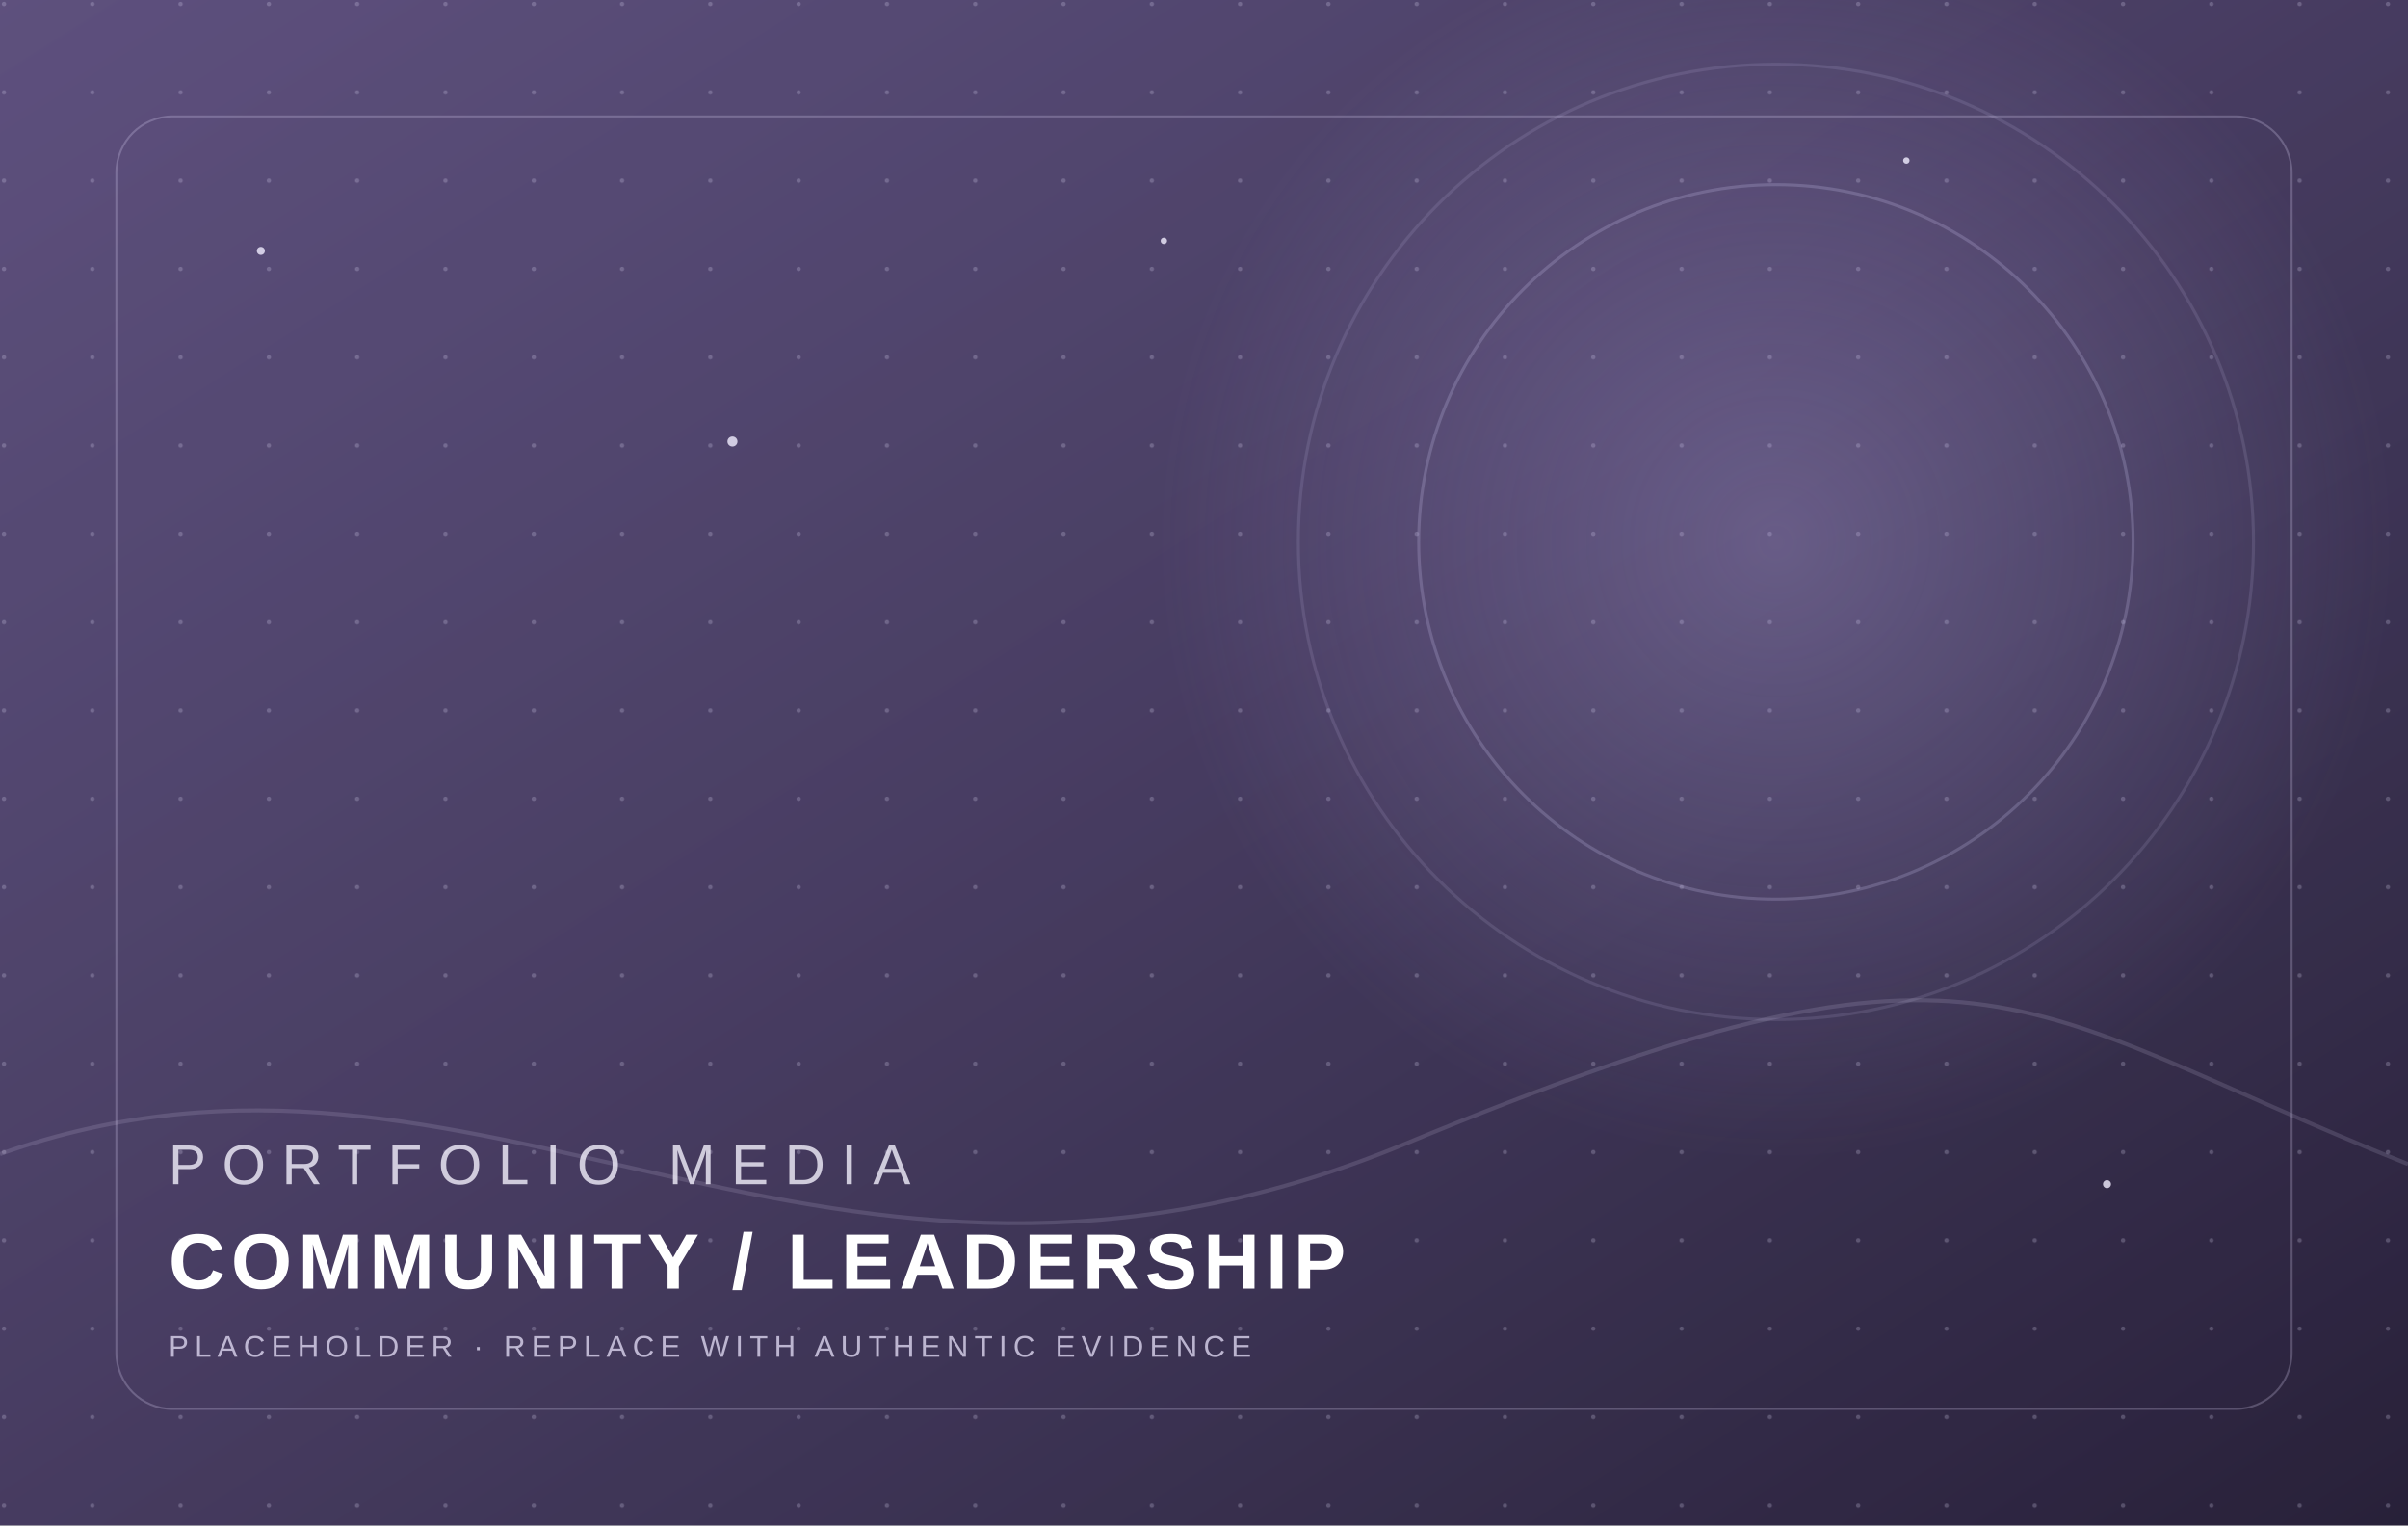
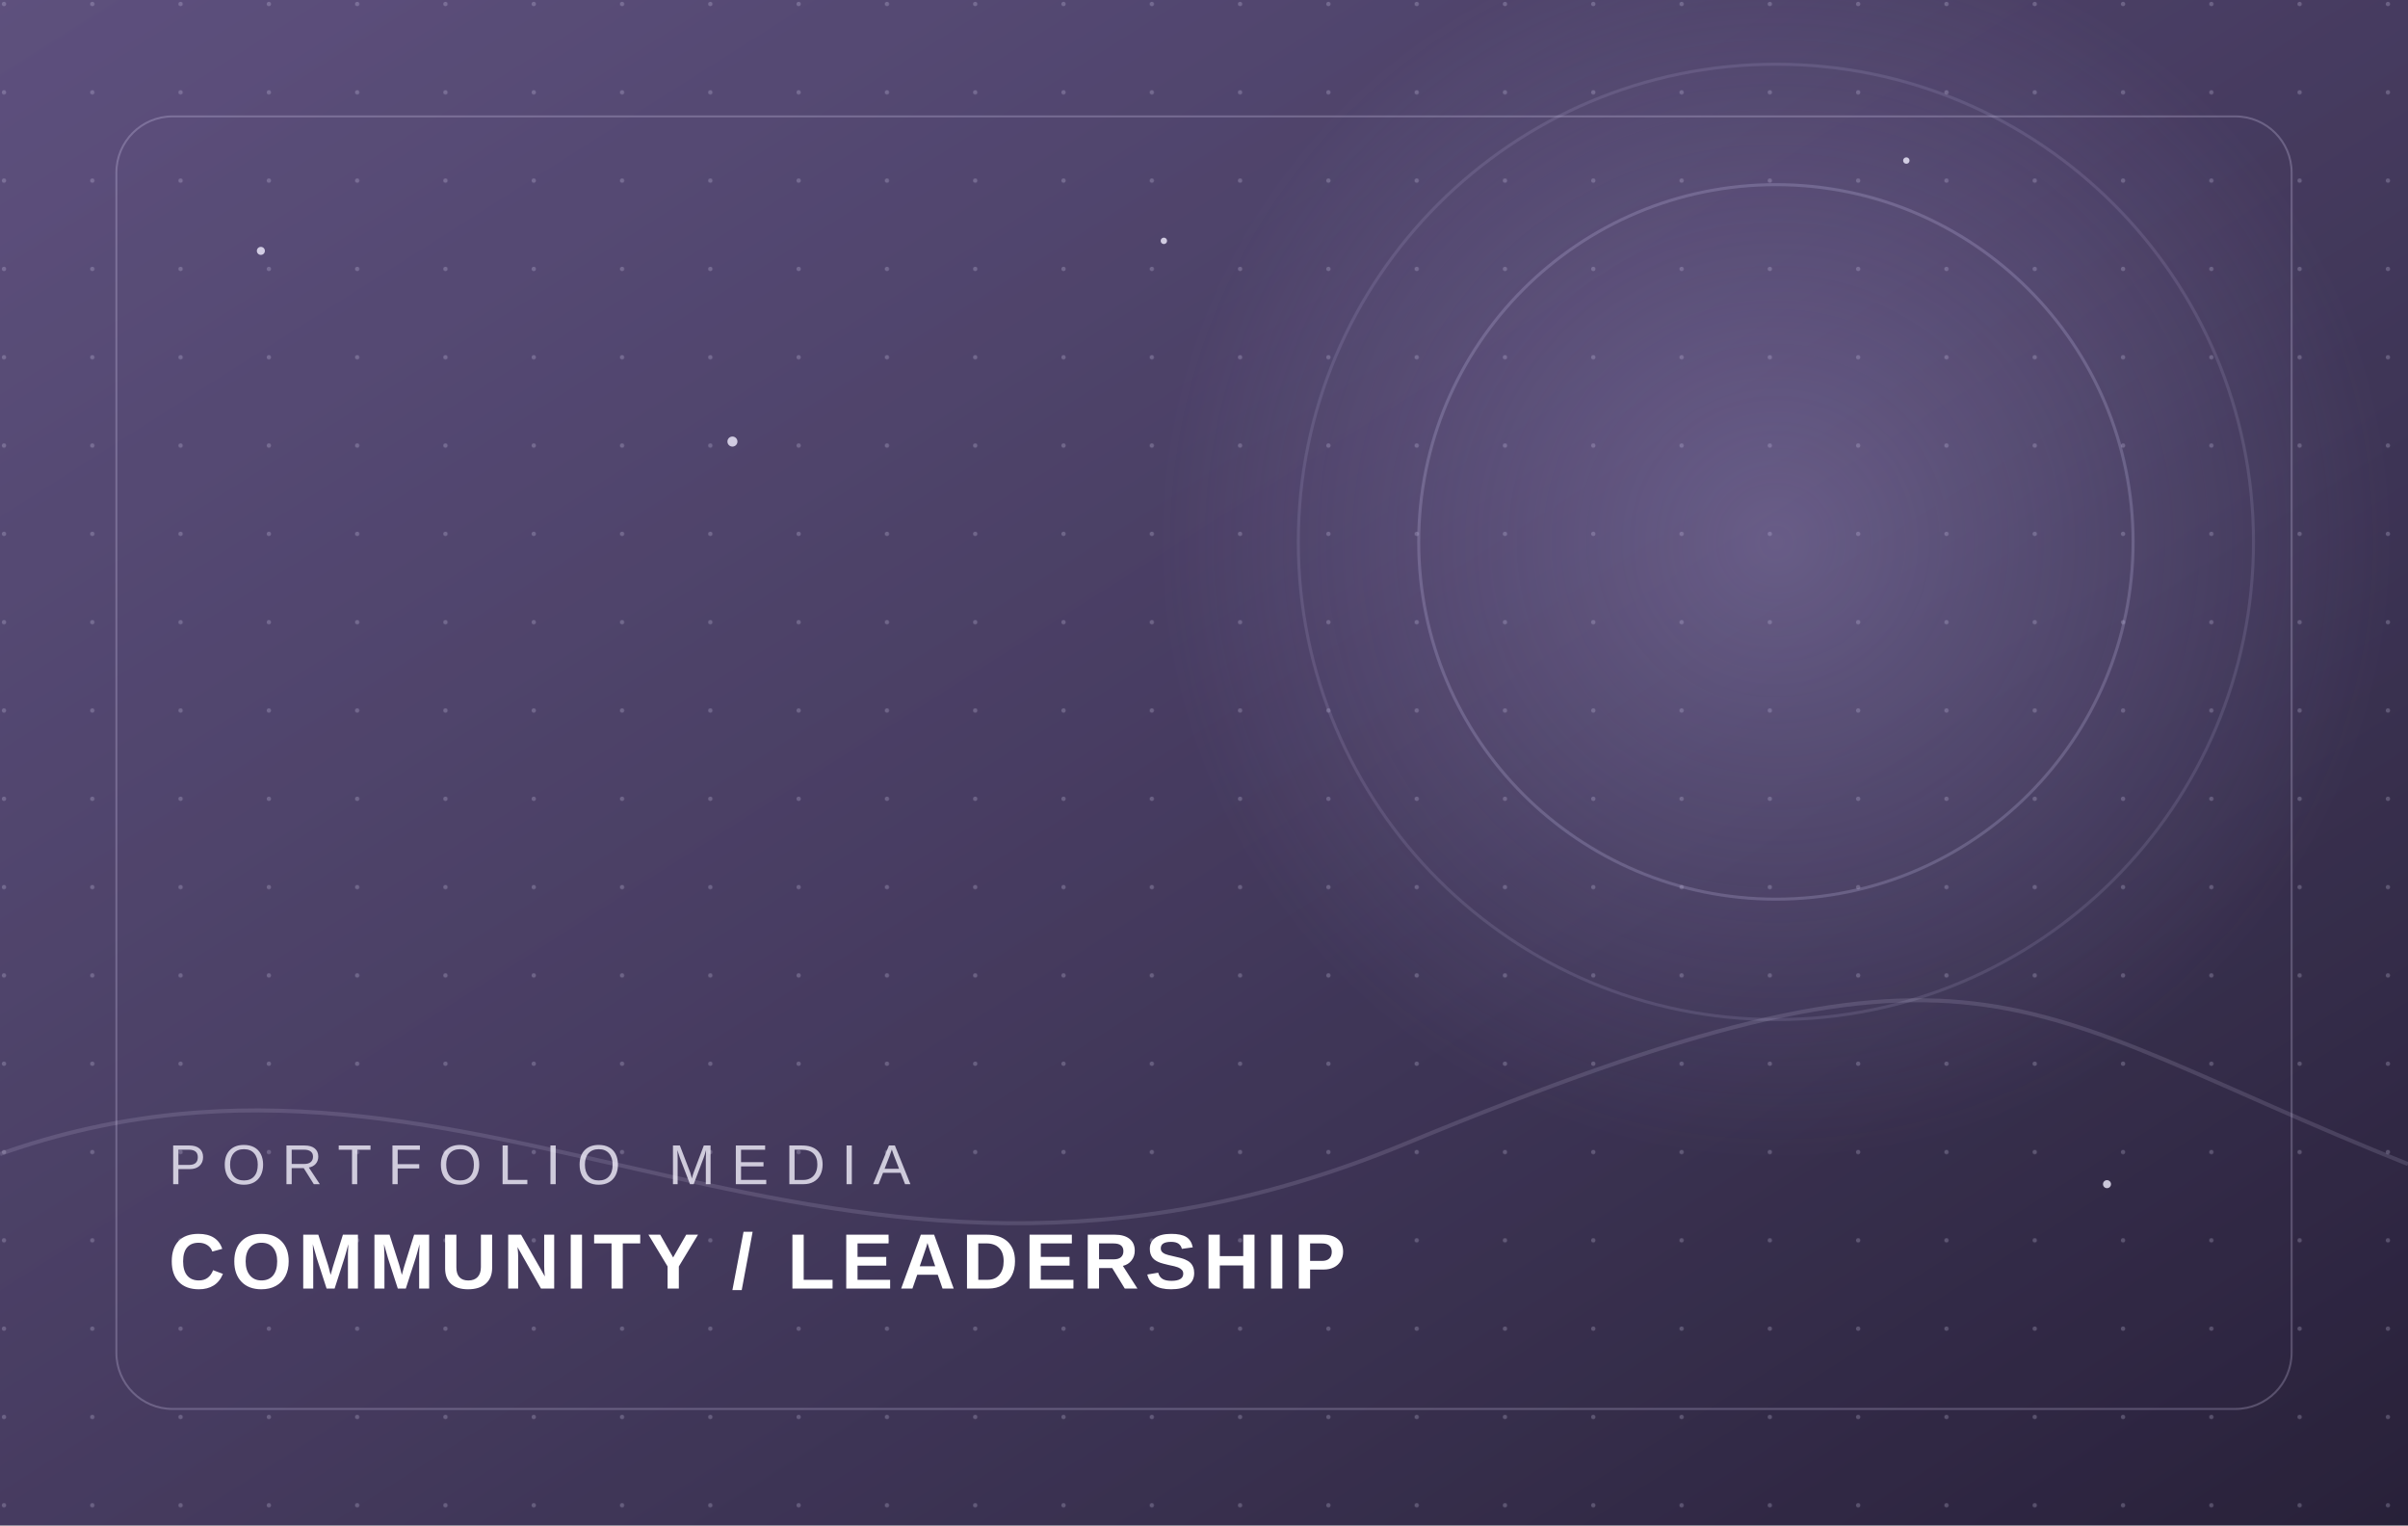
- <svg xmlns="http://www.w3.org/2000/svg" viewBox="0 0 1200 760" role="img" aria-label="Placeholder image for COMMUNITY / LEADERSHIP">
+ <svg xmlns="http://www.w3.org/2000/svg" viewBox="0 0 1200 760" role="img" aria-label="Cover image for COMMUNITY / LEADERSHIP">
  <defs>
    <linearGradient id="g" x1="0" y1="0" x2="1" y2="1">
      <stop offset="0" stop-color="#967EC1" stop-opacity=".8" />
      <stop offset="1" stop-color="#302642" />
    </linearGradient>
    <radialGradient id="r">
      <stop offset="0" stop-color="#C5B7F4" stop-opacity=".28" />
      <stop offset="1" stop-color="#C5B7F4" stop-opacity="0" />
    </radialGradient>
    <pattern id="p" width="44" height="44" patternUnits="userSpaceOnUse">
      <circle cx="2" cy="2" r="1.1" fill="#E8E4FF" opacity=".22" />
    </pattern>
  </defs>
  <rect width="1200" height="760" fill="#101221" />
  <rect width="1200" height="760" fill="url(#g)" opacity=".72" />
  <rect width="1200" height="760" fill="url(#p)" />
  <circle cx="885" cy="270" r="310" fill="url(#r)" />
  <circle cx="885" cy="270" r="178" fill="none" stroke="#DCD4FF" stroke-opacity=".20" stroke-width="1.5" />
  <circle cx="885" cy="270" r="238" fill="none" stroke="#DCD4FF" stroke-opacity=".12" stroke-width="1.5" />
  <path d="M0 575 C240 490 410 690 700 570 S1000 500 1200 580" stroke="#E6DEFF" stroke-opacity=".14" stroke-width="2" fill="none" />
  <g fill="#F1EDFF" opacity=".8">
    <circle cx="130" cy="125" r="2" />
    <circle cx="365" cy="220" r="2.5" />
    <circle cx="580" cy="120" r="1.6" />
    <circle cx="1050" cy="590" r="2" />
    <circle cx="950" cy="80" r="1.6" />
  </g>
  <rect x="58" y="58" width="1084" height="644" rx="28" fill="none" stroke="#E5DFFF" stroke-opacity=".24" />
  <text x="84" y="590" fill="#F6F3FF" font-family="Arial, sans-serif" font-size="28" letter-spacing="8" opacity=".78">PORTFOLIO MEDIA</text>
  <text x="84" y="642" fill="#FFFFFF" font-family="Arial, sans-serif" font-weight="700" font-size="39" letter-spacing="3">COMMUNITY / LEADERSHIP</text>
-   <text x="84" y="676" fill="#E3DDF6" font-family="Arial, sans-serif" font-size="15" letter-spacing="3" opacity=".76">PLACEHOLDER · REPLACE WITH AUTHENTIC EVIDENCE</text>
</svg>
